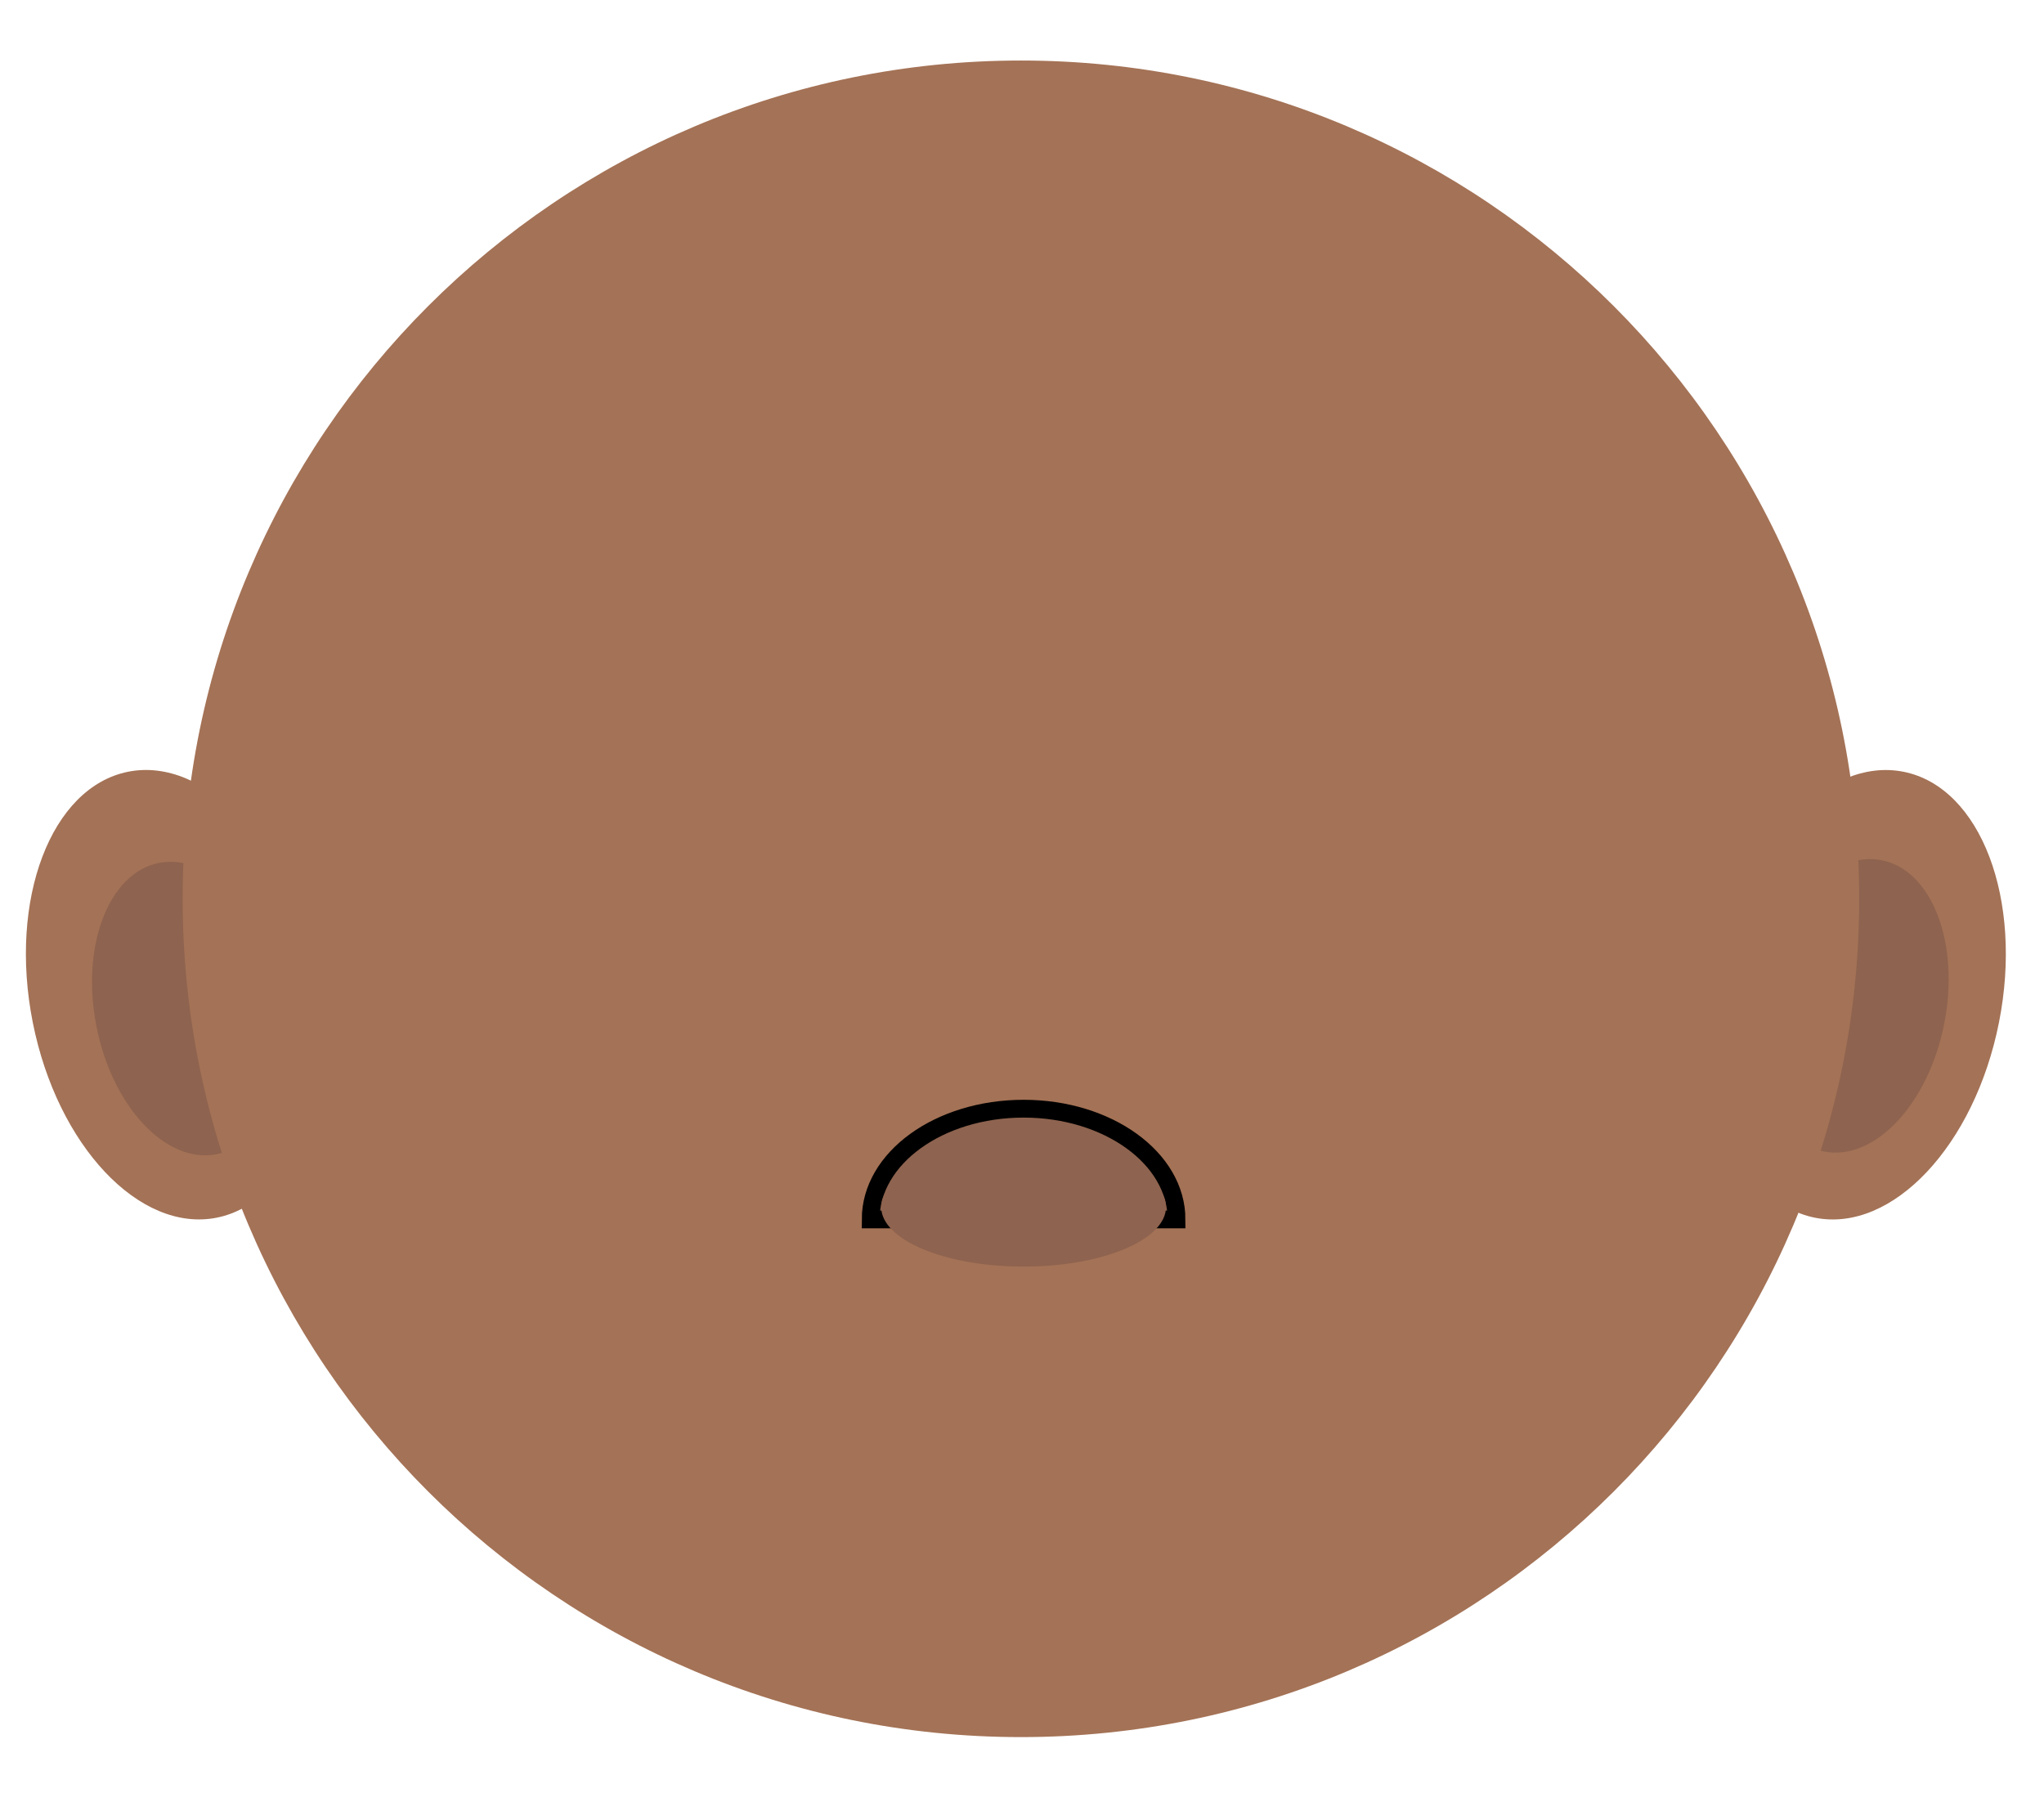
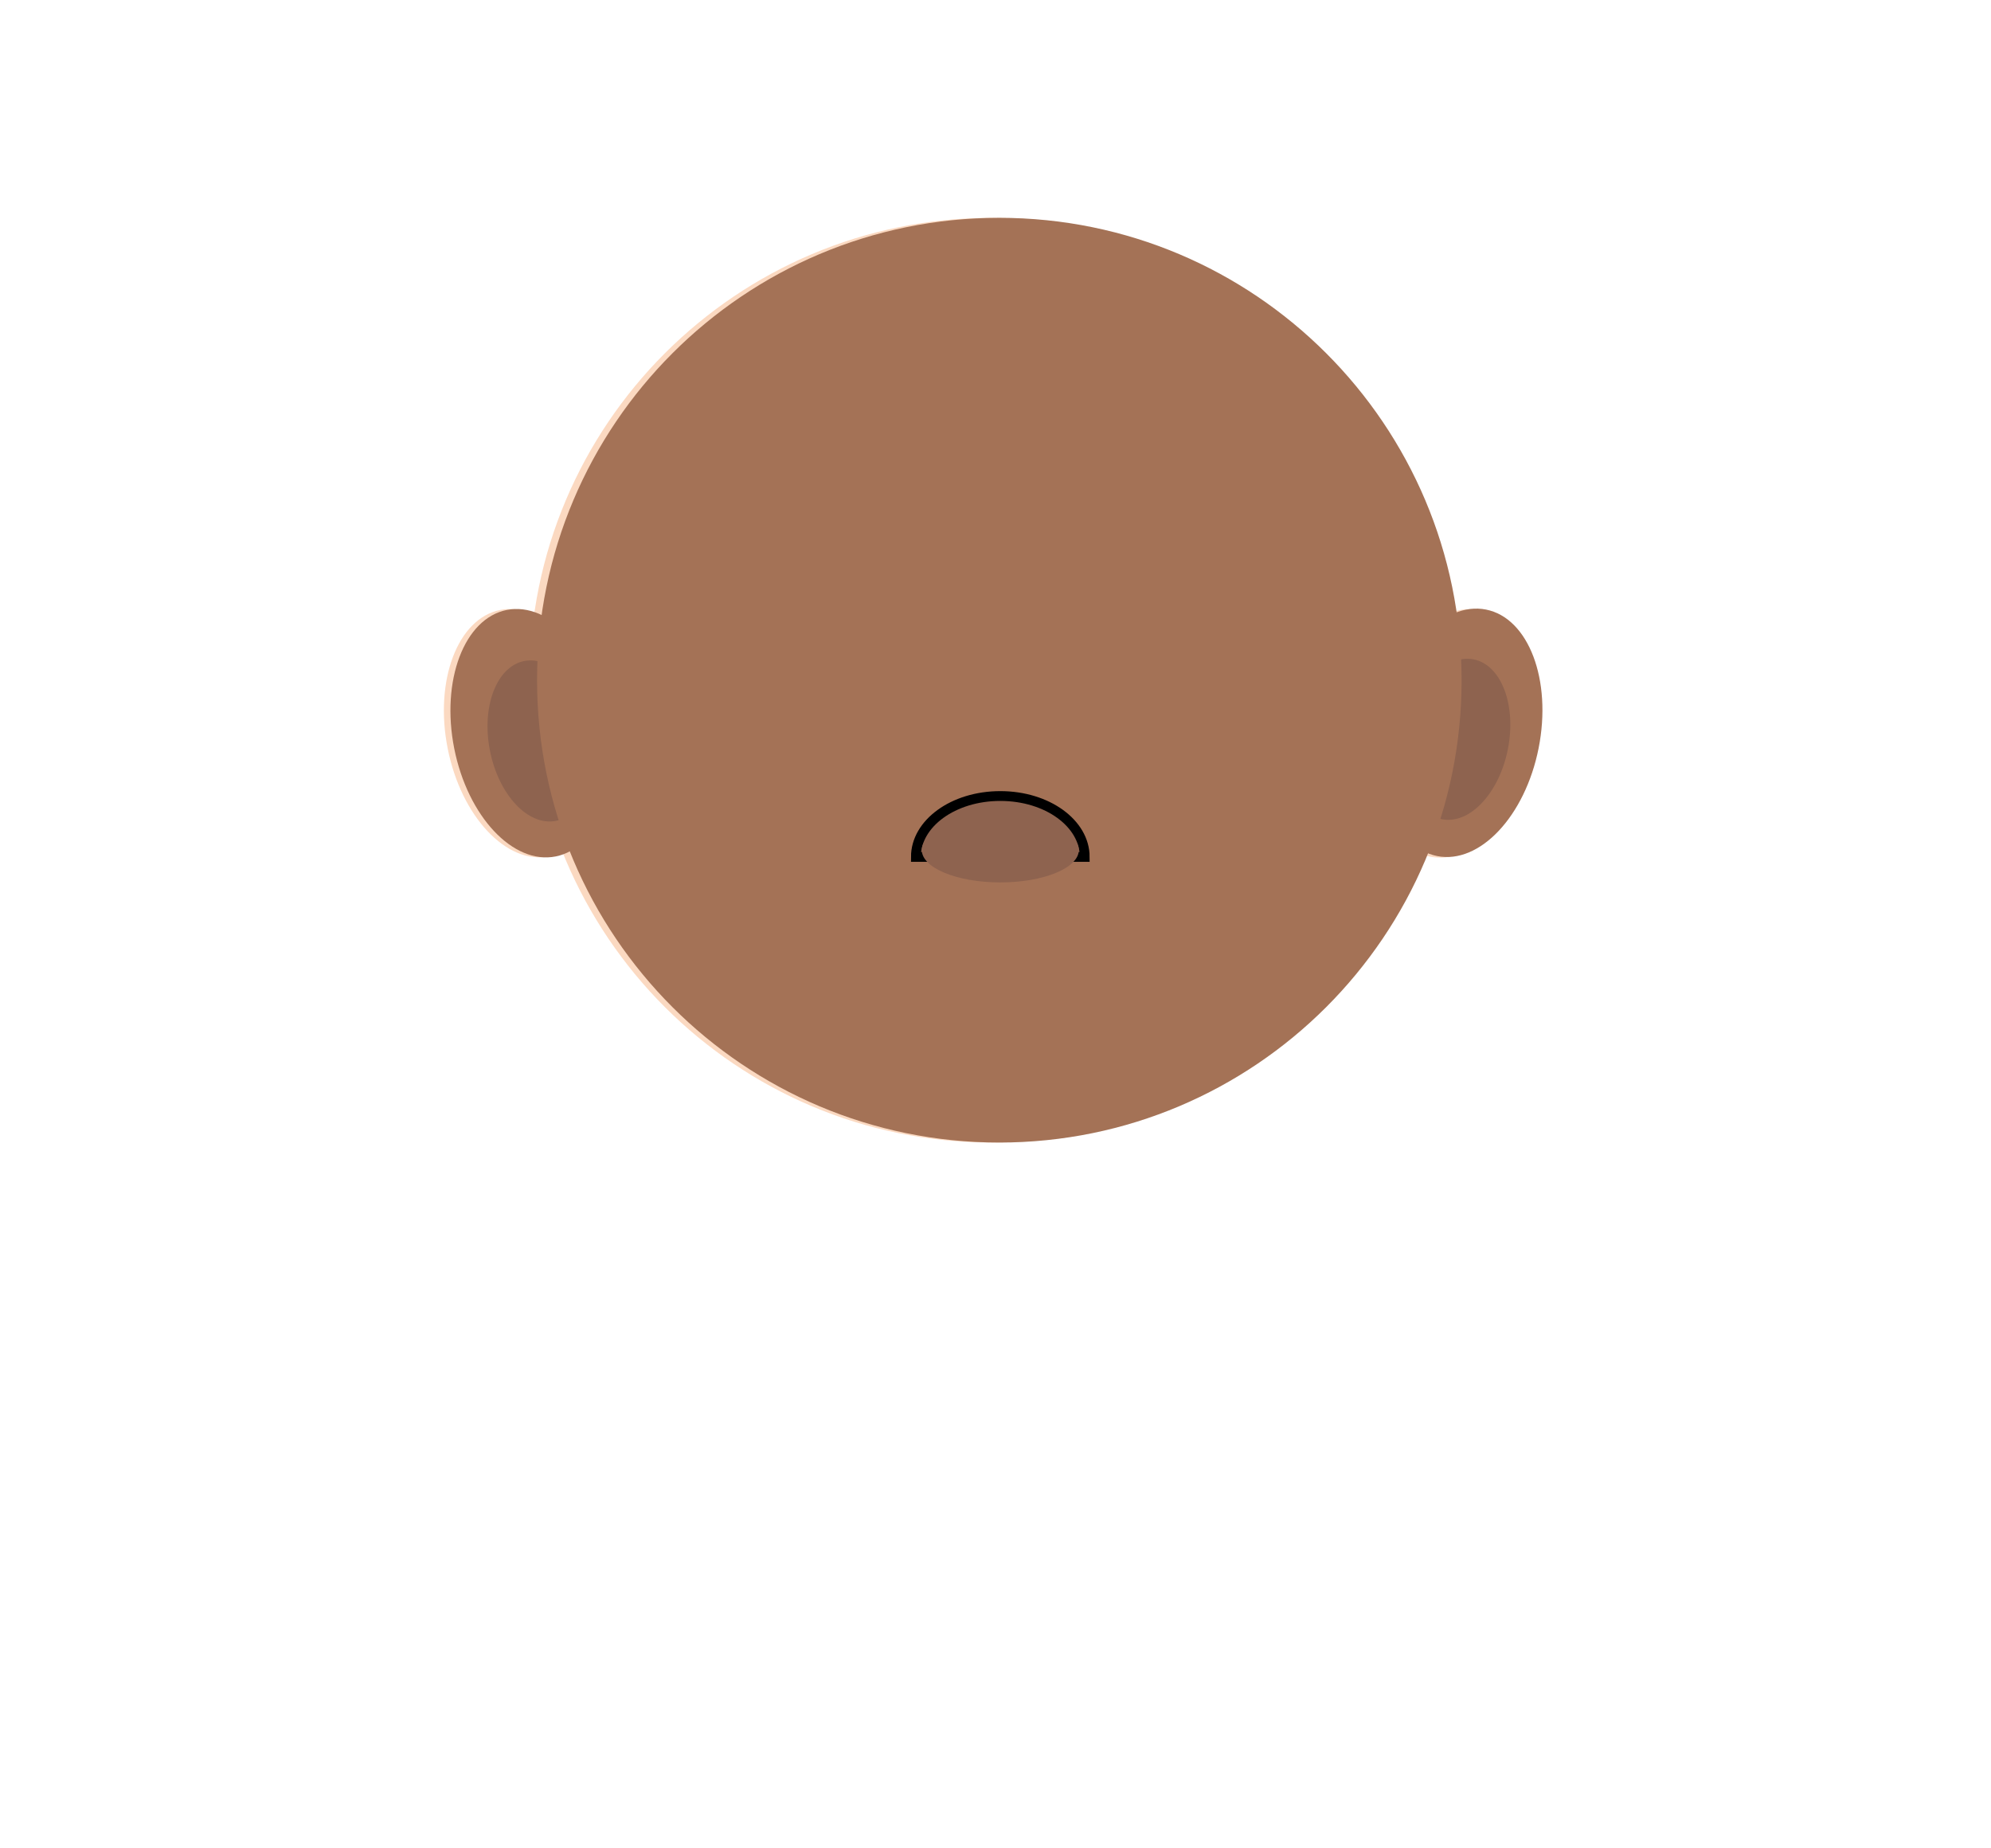
- <svg xmlns="http://www.w3.org/2000/svg" id="Layer_1" data-name="Layer 1" viewBox="0 0 114.82 100.69">
+ <svg xmlns="http://www.w3.org/2000/svg" id="Layer_1" data-name="Layer 1" viewBox="0 0 202.86 188.21">
  <defs>
    <style>
      .cls-1 {
-         stroke: #000;
+         stroke: #231f20;
+       }
+ 
+       .cls-1, .cls-2 {
        stroke-miterlimit: 10;
      }

-       .cls-1, .cls-2 {
+       .cls-1, .cls-3 {
+         fill: #e4b9a1;
+       }
+ 
+       .cls-2 {
+         stroke: #000;
+       }
+ 
+       .cls-2, .cls-4 {
        fill: #8e634f;
      }

-       .cls-3 {
+       .cls-5 {
        fill: #a47256;
      }

-       .cls-3, .cls-2 {
+       .cls-5, .cls-4, .cls-3, .cls-6 {
        stroke-width: 0px;
+       }
+ 
+       .cls-6 {
+         fill: #fbd9c1;
      }
    </style>
  </defs>
  <g>
-     <ellipse class="cls-3" cx="9.69" cy="55.88" rx="8" ry="12.77" transform="translate(-10.69 2.95) rotate(-11.22)" />
-     <ellipse class="cls-3" cx="104.44" cy="55.88" rx="12.77" ry="8" transform="translate(29.31 147.45) rotate(-78.78)" />
+     <g>
+       <ellipse class="cls-6" cx="53.46" cy="74.69" rx="8" ry="12.8" transform="translate(-13.51 11.83) rotate(-11.22)" />
+       <ellipse class="cls-6" cx="148.21" cy="74.72" rx="12.8" ry="8" transform="translate(46.08 205.55) rotate(-78.78)" />
+     </g>
+     <ellipse class="cls-3" cx="54.36" cy="75.48" rx="5.2" ry="8.3" transform="translate(-13.65 12.02) rotate(-11.22)" />
+     <ellipse class="cls-3" cx="147.84" cy="75.28" rx="8.3" ry="5.2" transform="translate(45.23 205.64) rotate(-78.78)" />
+     <circle class="cls-6" cx="101.05" cy="69.29" r="47.1" />
+     <g>
+       <path class="cls-1" d="m109.85,86.59h0c0-3.1-3.8-5.5-8.6-5.5s-8.6,2.5-8.6,5.5h17.2Z" />
+       <ellipse class="cls-3" cx="101.25" cy="86.39" rx="8.1" ry="3.3" />
+     </g>
  </g>
-   <ellipse class="cls-2" cx="10.55" cy="56.65" rx="5.23" ry="8.34" transform="translate(-10.82 3.14) rotate(-11.22)" />
-   <ellipse class="cls-2" cx="104.08" cy="56.5" rx="8.34" ry="5.23" transform="translate(28.41 147.6) rotate(-78.78)" />
-   <circle class="cls-3" cx="57.35" cy="50.49" r="47.09" />
-   <path class="cls-1" d="m66.09,68.5h0c0-3.43-3.84-6.22-8.59-6.22s-8.59,2.78-8.59,6.22h17.18Z" />
-   <ellipse class="cls-2" cx="57.5" cy="67.8" rx="8" ry="3.35" />
+   <g>
+     <g>
+       <ellipse class="cls-5" cx="54.13" cy="74.69" rx="8" ry="12.8" transform="translate(-13.5 11.96) rotate(-11.22)" />
+       <ellipse class="cls-5" cx="148.93" cy="74.65" rx="12.8" ry="8" transform="translate(46.72 206.21) rotate(-78.78)" />
+     </g>
+     <ellipse class="cls-4" cx="55.03" cy="75.48" rx="5.2" ry="8.3" transform="translate(-13.64 12.15) rotate(-11.22)" />
+     <ellipse class="cls-4" cx="148.54" cy="75.31" rx="8.3" ry="5.2" transform="translate(45.76 206.36) rotate(-78.78)" />
+     <circle class="cls-5" cx="101.82" cy="69.29" r="47.1" />
+     <path class="cls-2" d="m110.52,87.29h0c0-3.4-3.8-6.2-8.6-6.2s-8.6,2.8-8.6,6.2h17.2Z" />
+     <ellipse class="cls-4" cx="101.92" cy="86.59" rx="8" ry="3.3" />
+   </g>
</svg>
